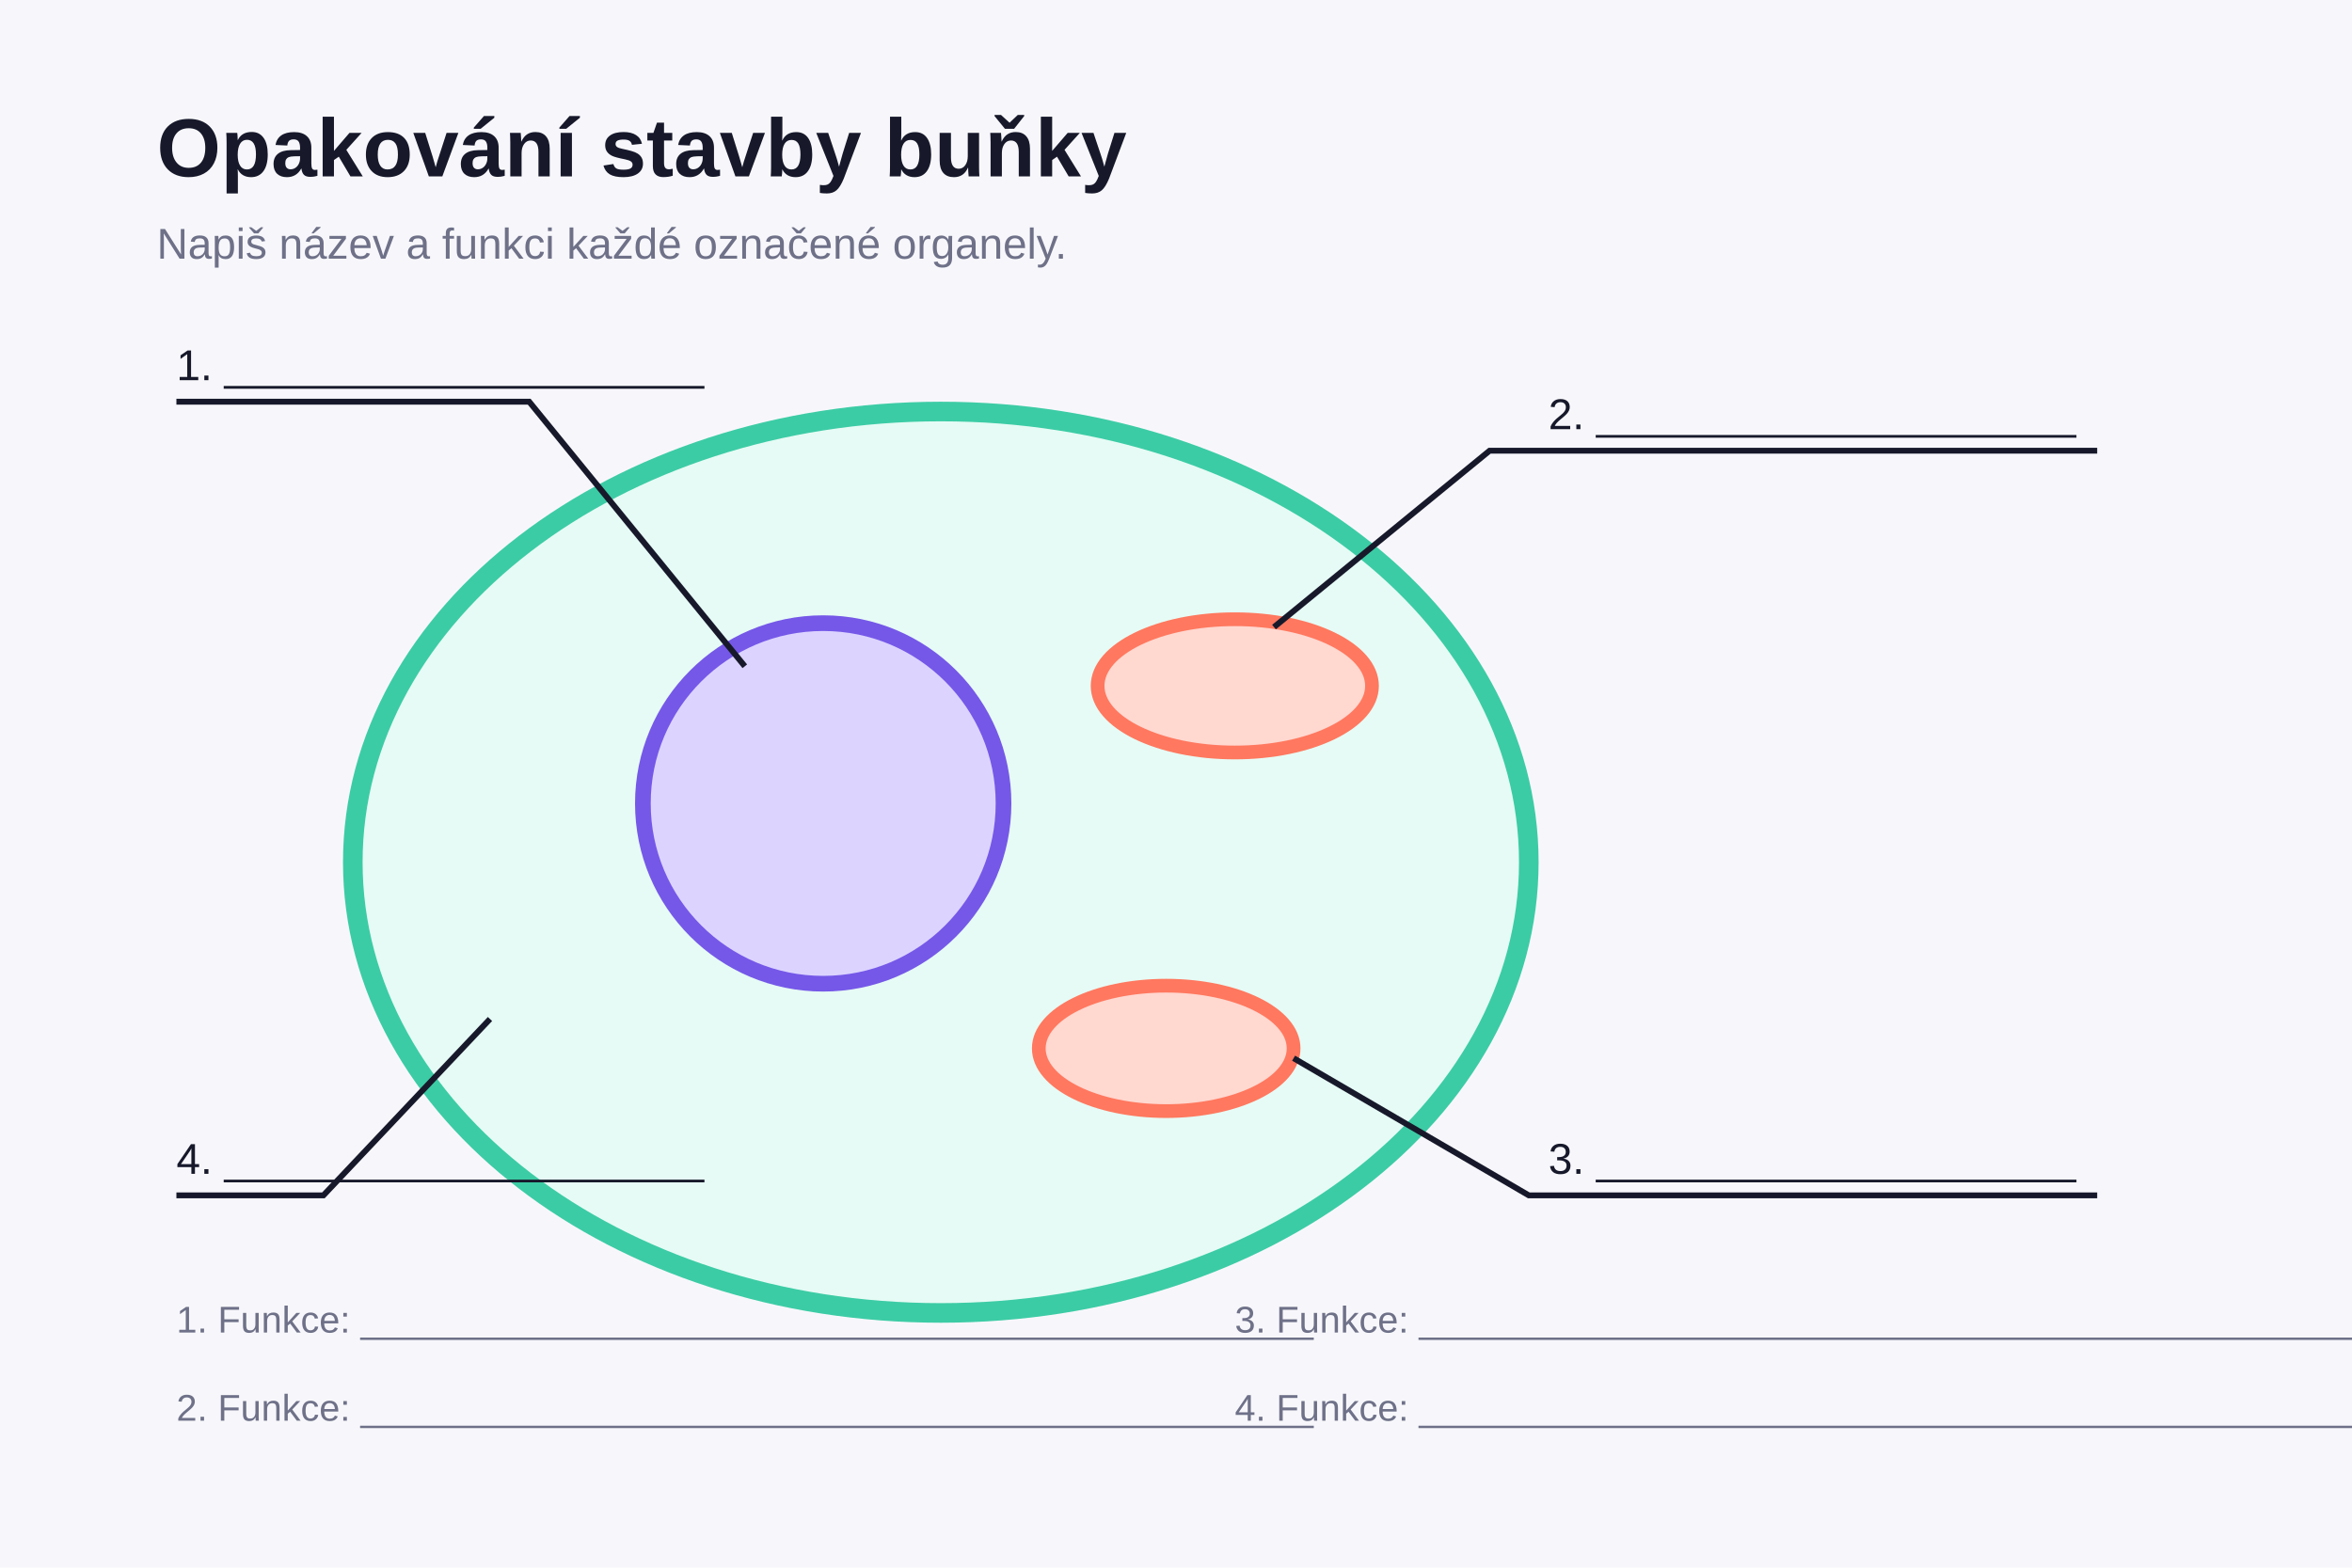
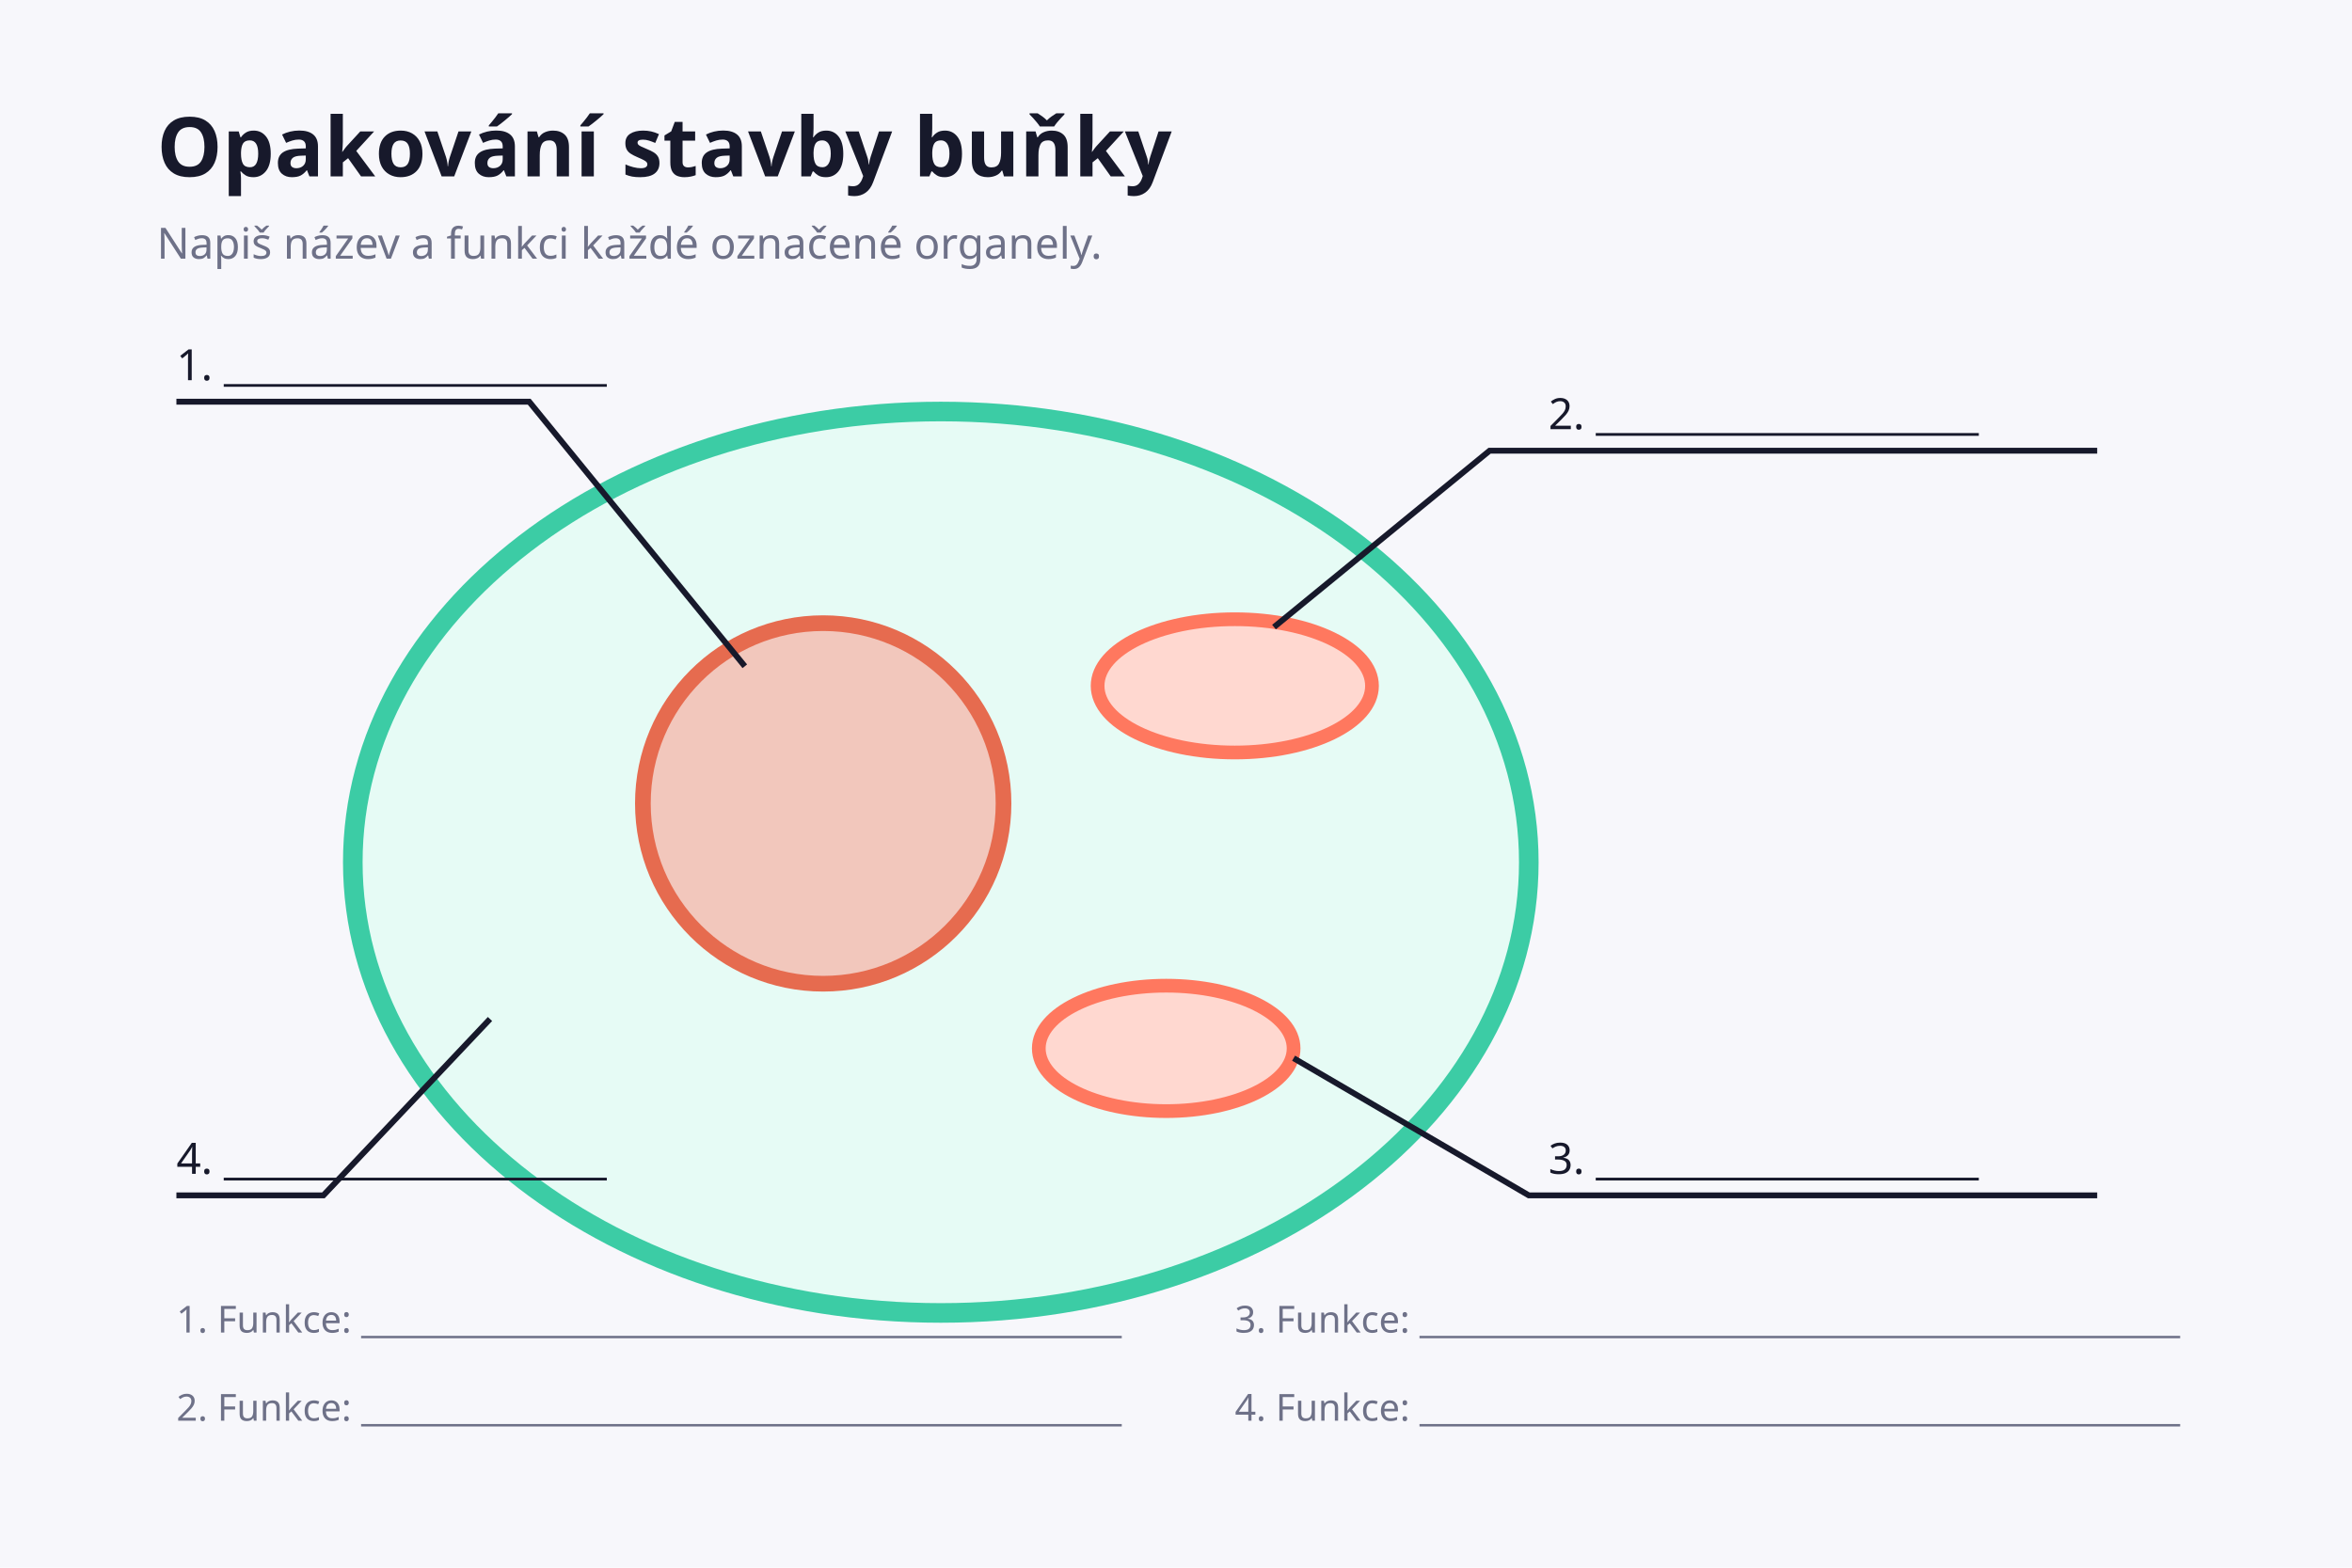
<svg xmlns="http://www.w3.org/2000/svg" width="1200" height="800" viewBox="0 0 1200 800">
  <rect width="1200" height="800" fill="#f7f7fb" />
-   <text x="80" y="90" font-family="Arial, sans-serif" font-size="42" font-weight="700" fill="#17192b">Opakování stavby buňky</text>
-   <text x="80" y="132" font-family="Arial, sans-serif" font-size="22" fill="#6e7188">Napiš název a funkci každé označené organely.</text>
+   <text x="80" y="90" font-family="IBM Plex Sans, sans-serif" font-size="42" font-weight="700" fill="#17192b">Opakování stavby buňky</text>
+   <text x="80" y="132" font-family="IBM Plex Sans, sans-serif" font-size="22" fill="#6e7188">Napiš název a funkci každé označené organely.</text>
  <ellipse cx="480" cy="440" rx="300" ry="230" fill="#e6fbf5" stroke="#3ccca5" stroke-width="10" />
-   <circle cx="420" cy="410" r="92" fill="#dcd4ff" stroke="#7558e8" stroke-width="8" />
+   <circle cx="420" cy="410" r="92" fill="#f2c7bc" stroke="#e66b4f" stroke-width="8" />
  <ellipse cx="630" cy="350" rx="70" ry="34" fill="#ffd8d0" stroke="#ff785f" stroke-width="7" />
  <ellipse cx="595" cy="535" rx="65" ry="32" fill="#ffd8d0" stroke="#ff785f" stroke-width="7" />
  <g stroke="#17192b" stroke-width="3" fill="none">
    <path d="M380 340 L270 205 L90 205" />
    <path d="M650 320 L760 230 L1070 230" />
    <path d="M660 540 L780 610 L1070 610" />
    <path d="M250 520 L165 610 L90 610" />
  </g>
-   <g font-family="Arial, sans-serif" font-size="22" fill="#17192b">
+   <g font-family="IBM Plex Sans, sans-serif" font-size="22" fill="#17192b">
    <text x="90" y="194">1. ____________________</text>
    <text x="790" y="219">2. ____________________</text>
    <text x="790" y="599">3. ____________________</text>
    <text x="90" y="599">4. ____________________</text>
  </g>
-   <g font-family="Arial, sans-serif" font-size="19" fill="#6e7188">
+   <g font-family="IBM Plex Sans, sans-serif" font-size="19" fill="#6e7188">
    <text x="90" y="680">1. Funkce: ______________________________________________</text>
    <text x="90" y="725">2. Funkce: ______________________________________________</text>
    <text x="630" y="680">3. Funkce: ______________________________________________</text>
    <text x="630" y="725">4. Funkce: ______________________________________________</text>
  </g>
</svg>
